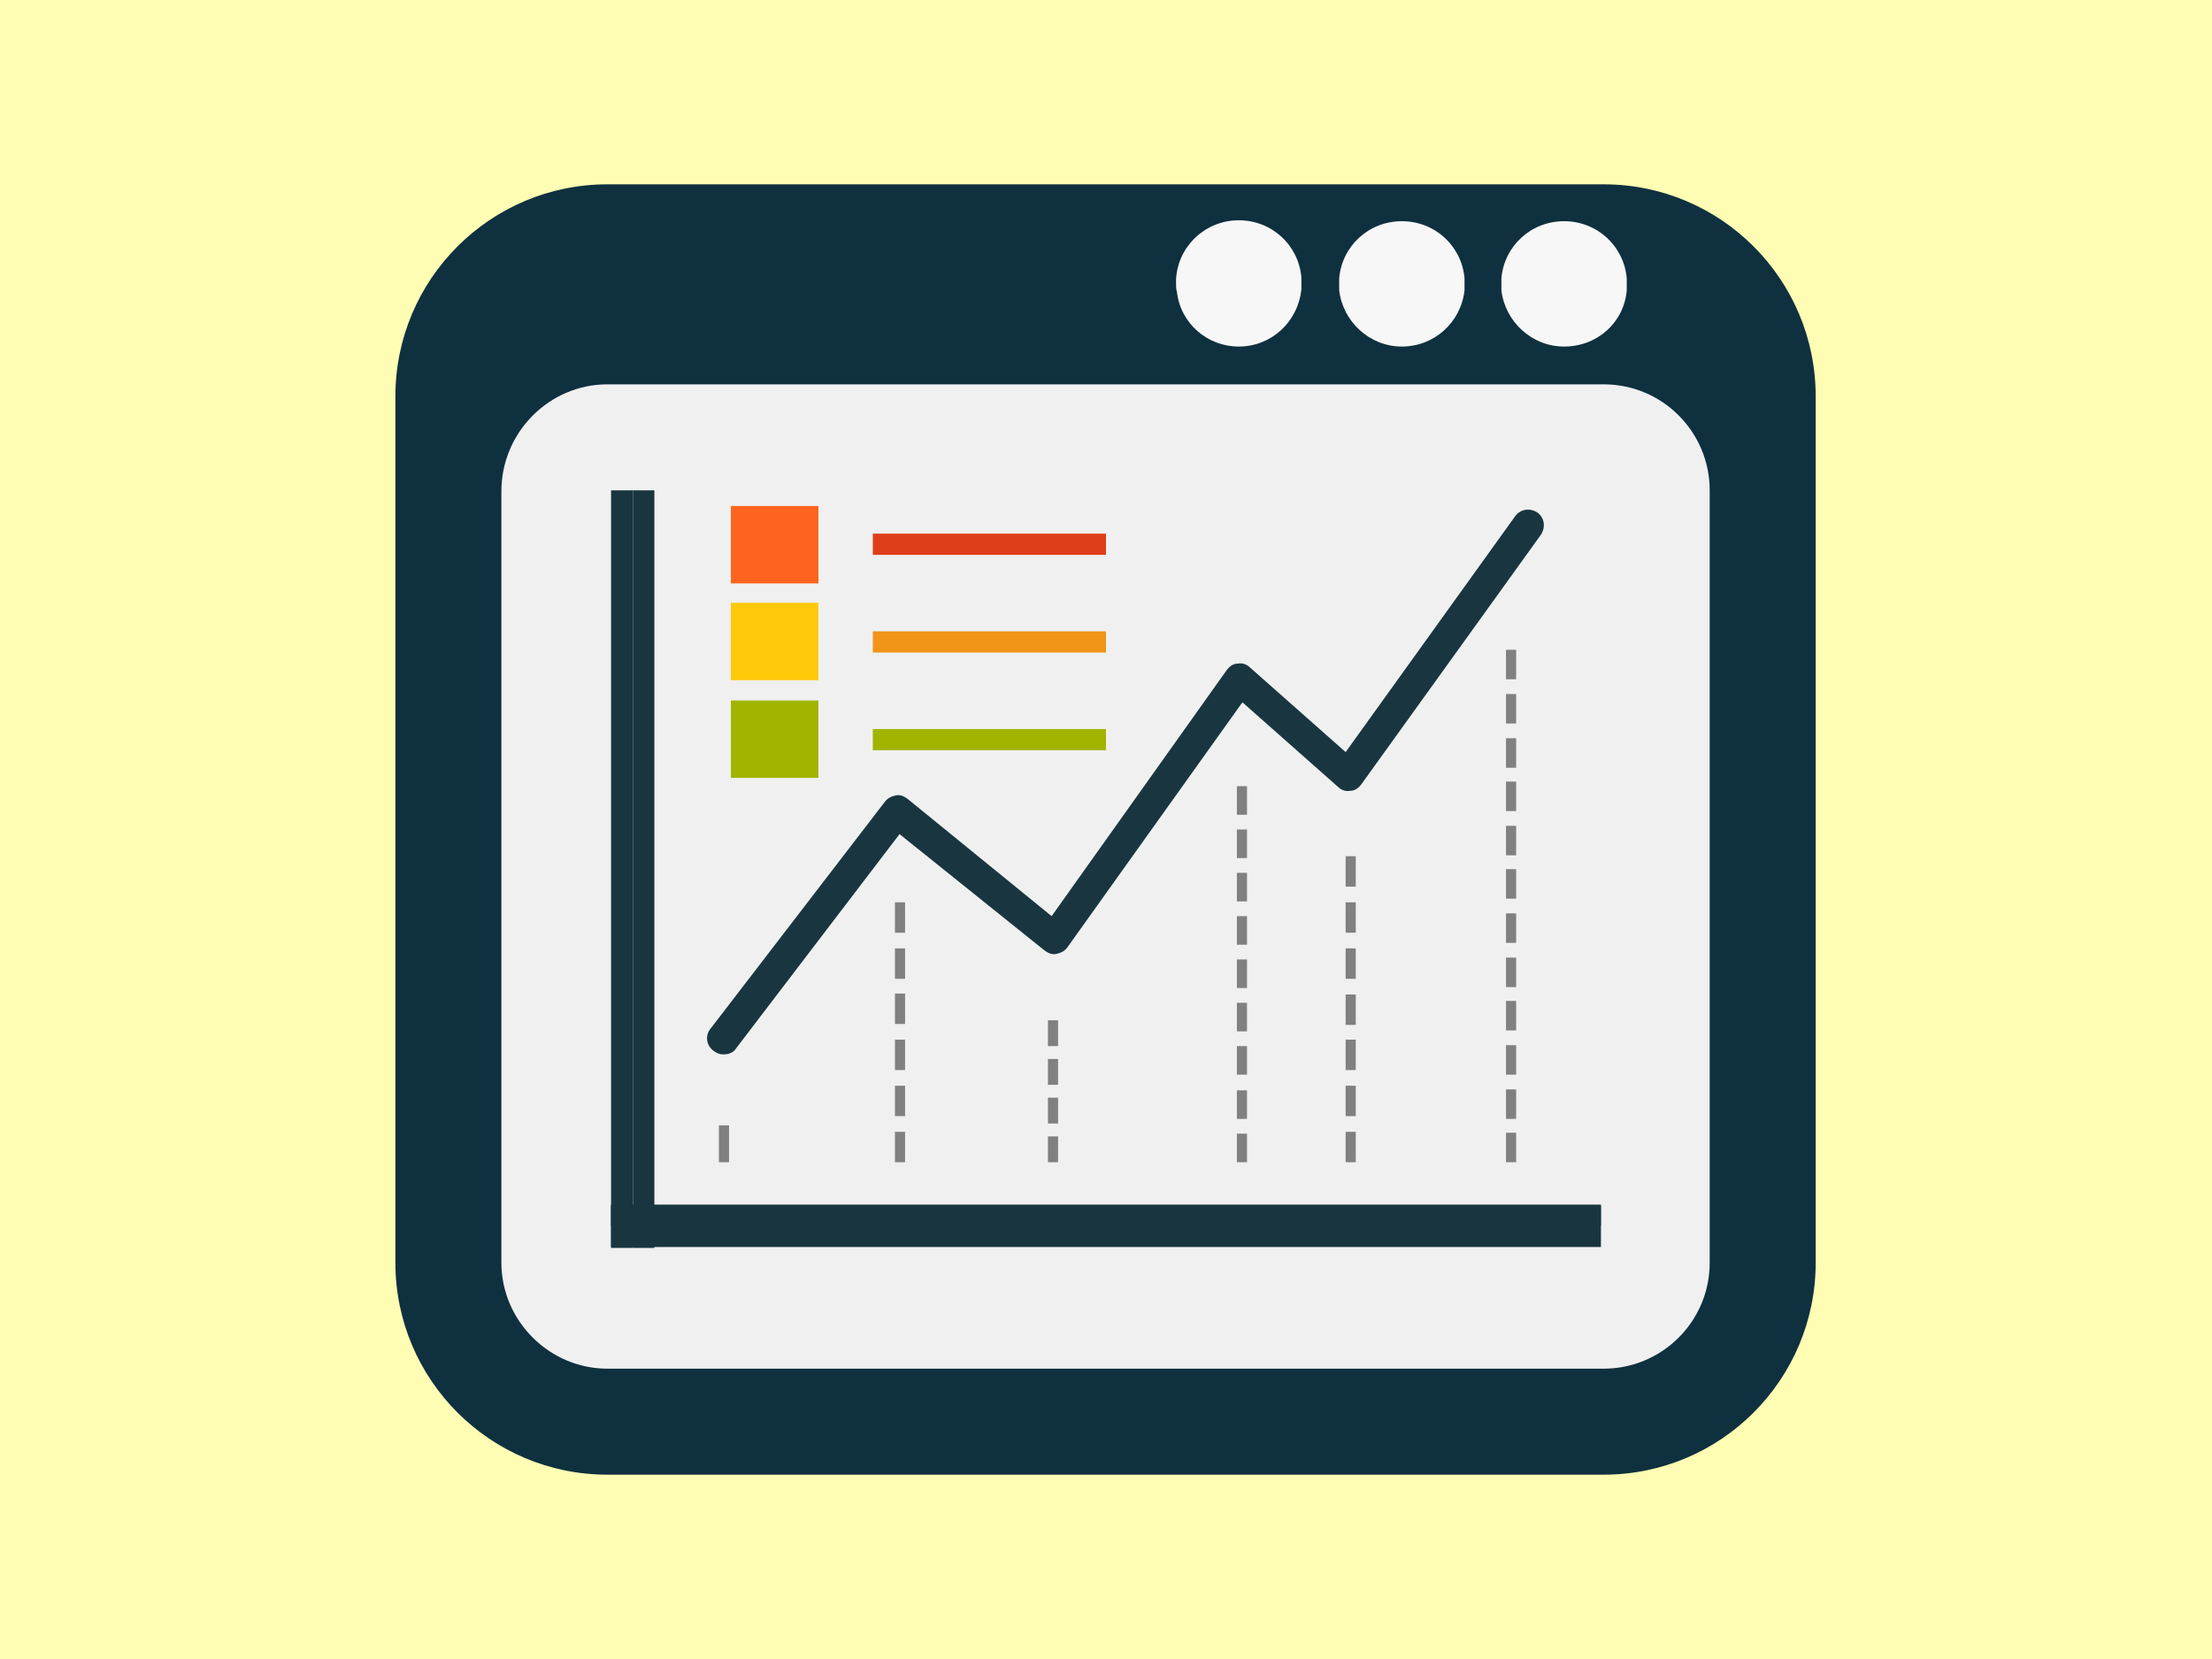
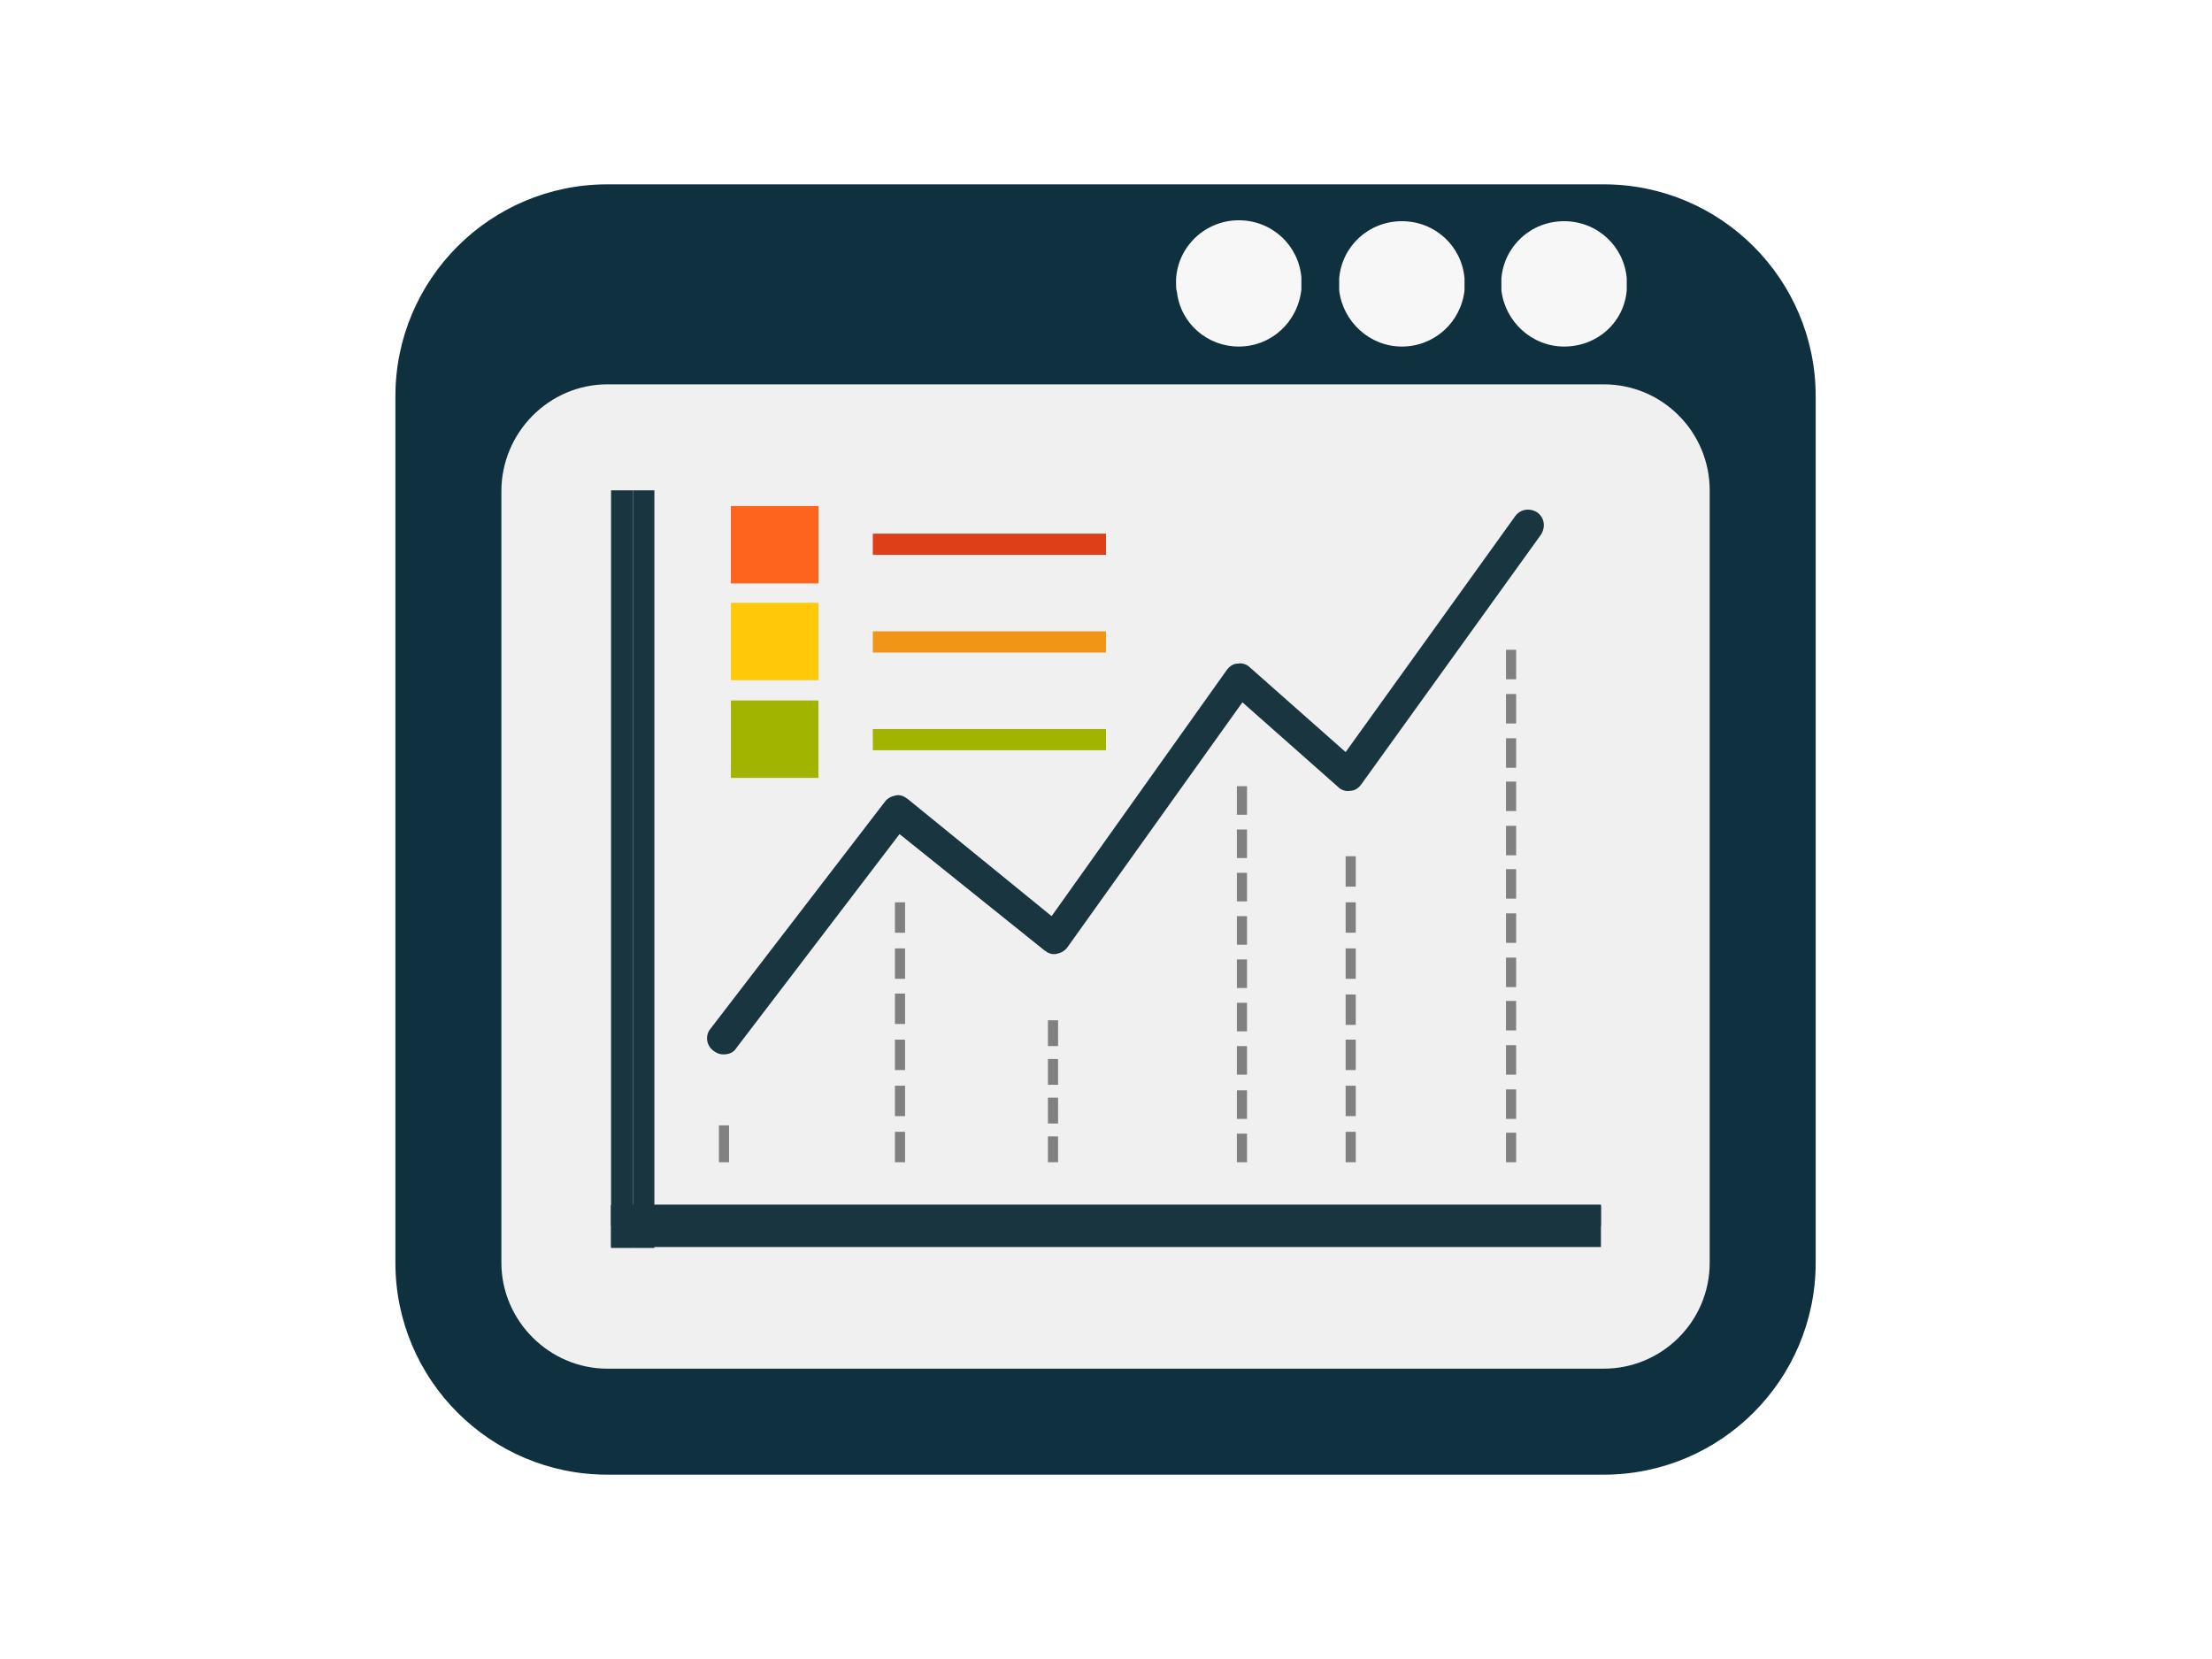
- <svg xmlns="http://www.w3.org/2000/svg" version="1.1" id="Layer_1" x="0px" y="0px" viewBox="0 0 240 180" style="enable-background:new 0 0 240 180;" xml:space="preserve">
+ <svg xmlns="http://www.w3.org/2000/svg" version="1.1" id="Layer_1" x="0px" y="0px" viewBox="-359 191 240 180" style="enable-background:new -359 191 240 180;" xml:space="preserve">
  <style type="text/css">
- 	.st0{fill:#FFFDB3;}
+ 	.st0{fill:none;}
	.st1{fill:#0F303F;}
	.st2{fill:#F7F7F7;}
	.st3{fill:#F0F0F0;}
	.st4{fill:#193640;}
	.st5{fill:#DE3F19;}
	.st6{fill:#FF641E;}
	.st7{fill:#F09518;}
	.st8{fill:#FFC90A;}
	.st9{fill:#A1B400;}
	.st10{fill:#808080;}
</style>
  <g id="XMLID_770_">
-     <rect id="XMLID_984_" x="0" y="0" class="st0" width="240" height="180" />
+     <rect id="XMLID_984_" x="-359" y="191" class="st0" width="240" height="180" />
    <g id="XMLID_771_">
      <g id="XMLID_772_">
        <g id="XMLID_981_">
          <g id="XMLID_982_">
-             <path id="XMLID_983_" class="st1" d="M65.9,20h108.1c12.7,0,23,10.3,23,23v10.2V137c0,12.7-10.3,23-23,23H65.9       c-12.7,0-23-10.3-23-23V53.3V43C42.9,30.3,53.2,20,65.9,20z" />
+             <path id="XMLID_983_" class="st1" d="M-293.1,211H-185c12.7,0,23,10.3,23,23v10.2V328c0,12.7-10.3,23-23,23h-108.1       c-12.7,0-23-10.3-23-23v-83.7V234C-316.1,221.3-305.8,211-293.1,211z" />
          </g>
        </g>
        <g id="XMLID_978_">
          <g id="XMLID_979_">
-             <path id="XMLID_980_" class="st2" d="M134.4,37.6c-3.4,0-6.3-2.5-6.7-5.9c-0.1-0.3-0.1-0.6-0.1-1c0-0.1,0-0.3,0-0.4       c0.2-3.6,3.2-6.4,6.8-6.4c3.6,0,6.5,2.7,6.8,6.2c0,0.2,0,0.4,0,0.6c0,0.2,0,0.5,0,0.7C140.8,35,137.9,37.6,134.4,37.6z" />
+             <path id="XMLID_980_" class="st2" d="M-224.6,228.6c-3.4,0-6.3-2.5-6.7-5.9c-0.1-0.3-0.1-0.6-0.1-1c0-0.1,0-0.3,0-0.4       c0.2-3.6,3.2-6.4,6.8-6.4c3.6,0,6.5,2.7,6.8,6.2c0,0.2,0,0.4,0,0.6s0,0.5,0,0.7C-218.2,226-221.1,228.6-224.6,228.6z" />
          </g>
        </g>
        <g id="XMLID_975_">
          <g id="XMLID_976_">
-             <path id="XMLID_977_" class="st2" d="M152.1,37.6c-3.5,0-6.4-2.7-6.8-6.1c0-0.2,0-0.5,0-0.7c0-0.2,0-0.4,0-0.6       c0.3-3.5,3.2-6.2,6.8-6.2c3.6,0,6.5,2.7,6.8,6.2c0,0.2,0,0.4,0,0.6c0,0.2,0,0.5,0,0.7C158.5,35,155.6,37.6,152.1,37.6z" />
+             <path id="XMLID_977_" class="st2" d="M-206.9,228.6c-3.5,0-6.4-2.7-6.8-6.1c0-0.2,0-0.5,0-0.7c0-0.2,0-0.4,0-0.6       c0.3-3.5,3.2-6.2,6.8-6.2s6.5,2.7,6.8,6.2c0,0.2,0,0.4,0,0.6c0,0.2,0,0.5,0,0.7C-200.5,226-203.4,228.6-206.9,228.6z" />
          </g>
        </g>
        <g id="XMLID_972_">
          <g id="XMLID_973_">
-             <path id="XMLID_974_" class="st3" d="M65.9,41.7h108.1c6.4,0,11.5,5.2,11.5,11.5V137c0,6.4-5.2,11.5-11.5,11.5H65.9       c-6.3,0-11.5-5.2-11.5-11.5V53.3C54.4,46.9,59.6,41.7,65.9,41.7z" />
+             <path id="XMLID_974_" class="st3" d="M-293.1,232.7H-185c6.4,0,11.5,5.2,11.5,11.5V328c0,6.4-5.2,11.5-11.5,11.5h-108.1       c-6.3,0-11.5-5.2-11.5-11.5v-83.7C-304.6,237.9-299.4,232.7-293.1,232.7z" />
          </g>
        </g>
        <g id="XMLID_969_">
          <g id="XMLID_970_">
-             <path id="XMLID_971_" class="st2" d="M169.7,37.6c-3.5,0-6.4-2.7-6.8-6.1c0-0.2,0-0.5,0-0.7c0-0.2,0-0.4,0-0.6       c0.3-3.5,3.2-6.2,6.8-6.2c3.6,0,6.5,2.7,6.8,6.2c0,0.2,0,0.4,0,0.6c0,0.2,0,0.5,0,0.7C176.2,35,173.3,37.6,169.7,37.6z" />
+             <path id="XMLID_971_" class="st2" d="M-189.3,228.6c-3.5,0-6.4-2.7-6.8-6.1c0-0.2,0-0.5,0-0.7c0-0.2,0-0.4,0-0.6       c0.3-3.5,3.2-6.2,6.8-6.2s6.5,2.7,6.8,6.2c0,0.2,0,0.4,0,0.6c0,0.2,0,0.5,0,0.7C-182.8,226-185.7,228.6-189.3,228.6z" />
          </g>
        </g>
        <g id="XMLID_773_">
          <g id="XMLID_966_">
            <g id="XMLID_967_">
-               <rect id="XMLID_968_" x="66.3" y="53.2" class="st4" width="2.4" height="82.2" />
+               <rect id="XMLID_968_" x="-292.7" y="244.2" class="st4" width="2.4" height="82.2" />
            </g>
          </g>
          <g id="XMLID_963_">
            <g id="XMLID_964_">
-               <rect id="XMLID_965_" x="68.7" y="53.2" class="st4" width="2.3" height="82.2" />
+               <rect id="XMLID_965_" x="-290.3" y="244.2" class="st4" width="2.3" height="82.2" />
            </g>
          </g>
          <g id="XMLID_960_">
            <g id="XMLID_961_">
-               <rect id="XMLID_962_" x="94.7" y="57.9" class="st5" width="25.3" height="2.3" />
+               <rect id="XMLID_962_" x="-264.3" y="248.9" class="st5" width="25.3" height="2.3" />
            </g>
          </g>
          <g id="XMLID_957_">
            <g id="XMLID_958_">
-               <rect id="XMLID_959_" x="79.3" y="54.9" class="st6" width="9.5" height="8.4" />
+               <rect id="XMLID_959_" x="-279.7" y="245.9" class="st6" width="9.5" height="8.4" />
            </g>
          </g>
          <g id="XMLID_954_">
            <g id="XMLID_955_">
-               <rect id="XMLID_956_" x="94.7" y="68.5" class="st7" width="25.3" height="2.3" />
+               <rect id="XMLID_956_" x="-264.3" y="259.5" class="st7" width="25.3" height="2.3" />
            </g>
          </g>
          <g id="XMLID_951_">
            <g id="XMLID_952_">
-               <rect id="XMLID_953_" x="79.3" y="65.4" class="st8" width="9.5" height="8.4" />
+               <rect id="XMLID_953_" x="-279.7" y="256.4" class="st8" width="9.5" height="8.4" />
            </g>
          </g>
          <g id="XMLID_948_">
            <g id="XMLID_949_">
-               <rect id="XMLID_950_" x="94.7" y="79.1" class="st9" width="25.3" height="2.3" />
+               <rect id="XMLID_950_" x="-264.3" y="270.1" class="st9" width="25.3" height="2.3" />
            </g>
          </g>
          <g id="XMLID_945_">
            <g id="XMLID_946_">
-               <rect id="XMLID_947_" x="79.3" y="76" class="st9" width="9.5" height="8.4" />
+               <rect id="XMLID_947_" x="-279.7" y="267" class="st9" width="9.5" height="8.4" />
            </g>
          </g>
          <g id="XMLID_938_">
            <g id="XMLID_942_">
              <g id="XMLID_943_">
-                 <rect id="XMLID_944_" x="66.3" y="130.8" class="st4" width="107.4" height="4.5" />
+                 <rect id="XMLID_944_" x="-292.7" y="321.8" class="st4" width="107.4" height="4.5" />
              </g>
            </g>
            <g id="XMLID_939_">
              <g id="XMLID_940_">
-                 <rect id="XMLID_941_" x="66.3" y="130.7" class="st4" width="107.4" height="2.3" />
+                 <rect id="XMLID_941_" x="-292.7" y="321.7" class="st4" width="107.4" height="2.3" />
              </g>
            </g>
          </g>
          <g id="XMLID_935_">
            <g id="XMLID_936_">
-               <path id="XMLID_937_" class="st4" d="M78.5,114.4c-0.4,0-0.7-0.1-1.1-0.4c-0.8-0.6-0.9-1.7-0.3-2.4L96,87        c0.3-0.4,0.7-0.6,1.2-0.7s0.9,0.1,1.3,0.4l15.6,12.7l19-26.7c0.3-0.4,0.7-0.7,1.2-0.7c0.5-0.1,1,0.1,1.3,0.4l10.4,9.2        l18.4-25.6c0.6-0.8,1.6-0.9,2.4-0.4c0.8,0.6,0.9,1.6,0.4,2.4l-19.5,27.1c-0.3,0.4-0.7,0.7-1.2,0.7c-0.5,0.1-1-0.1-1.3-0.4        l-10.4-9.2l-19,26.6c-0.3,0.4-0.7,0.6-1.2,0.7c-0.5,0.1-0.9-0.1-1.3-0.4L97.6,90.5l-17.7,23.2        C79.6,114.2,79.1,114.4,78.5,114.4z" />
+               <path id="XMLID_937_" class="st4" d="M-280.5,305.4c-0.4,0-0.7-0.1-1.1-0.4c-0.8-0.6-0.9-1.7-0.3-2.4L-263,278        c0.3-0.4,0.7-0.6,1.2-0.7c0.5-0.1,0.9,0.1,1.3,0.4l15.6,12.7l19-26.7c0.3-0.4,0.7-0.7,1.2-0.7c0.5-0.1,1,0.1,1.3,0.4l10.4,9.2        l18.4-25.6c0.6-0.8,1.6-0.9,2.4-0.4c0.8,0.6,0.9,1.6,0.4,2.4l-19.5,27.1c-0.3,0.4-0.7,0.7-1.2,0.7c-0.5,0.1-1-0.1-1.3-0.4        l-10.4-9.2l-19,26.6c-0.3,0.4-0.7,0.6-1.2,0.7c-0.5,0.1-0.9-0.1-1.3-0.4l-15.7-12.6l-17.7,23.2        C-279.4,305.2-279.9,305.4-280.5,305.4z" />
            </g>
          </g>
          <g id="XMLID_906_">
            <g id="XMLID_931_">
              <g id="XMLID_932_">
                <g id="XMLID_933_">
-                   <rect id="XMLID_934_" x="146" y="92.9" class="st10" width="1.1" height="3.3" />
+                   <rect id="XMLID_934_" x="-213" y="283.9" class="st10" width="1.1" height="3.3" />
                </g>
              </g>
            </g>
            <g id="XMLID_927_">
              <g id="XMLID_928_">
                <g id="XMLID_929_">
-                   <rect id="XMLID_930_" x="146" y="97.9" class="st10" width="1.1" height="3.3" />
+                   <rect id="XMLID_930_" x="-213" y="288.9" class="st10" width="1.1" height="3.3" />
                </g>
              </g>
            </g>
            <g id="XMLID_923_">
              <g id="XMLID_924_">
                <g id="XMLID_925_">
-                   <rect id="XMLID_926_" x="146" y="102.9" class="st10" width="1.1" height="3.3" />
+                   <rect id="XMLID_926_" x="-213" y="293.9" class="st10" width="1.1" height="3.3" />
                </g>
              </g>
            </g>
            <g id="XMLID_919_">
              <g id="XMLID_920_">
                <g id="XMLID_921_">
-                   <rect id="XMLID_922_" x="146" y="107.9" class="st10" width="1.1" height="3.3" />
+                   <rect id="XMLID_922_" x="-213" y="298.9" class="st10" width="1.1" height="3.3" />
                </g>
              </g>
            </g>
            <g id="XMLID_915_">
              <g id="XMLID_916_">
                <g id="XMLID_917_">
-                   <rect id="XMLID_918_" x="146" y="112.8" class="st10" width="1.1" height="3.3" />
+                   <rect id="XMLID_918_" x="-213" y="303.8" class="st10" width="1.1" height="3.3" />
                </g>
              </g>
            </g>
            <g id="XMLID_911_">
              <g id="XMLID_912_">
                <g id="XMLID_913_">
-                   <rect id="XMLID_914_" x="146" y="117.8" class="st10" width="1.1" height="3.3" />
+                   <rect id="XMLID_914_" x="-213" y="308.8" class="st10" width="1.1" height="3.3" />
                </g>
              </g>
            </g>
            <g id="XMLID_907_">
              <g id="XMLID_908_">
                <g id="XMLID_909_">
-                   <rect id="XMLID_910_" x="146" y="122.8" class="st10" width="1.1" height="3.3" />
+                   <rect id="XMLID_910_" x="-213" y="313.8" class="st10" width="1.1" height="3.3" />
                </g>
              </g>
            </g>
          </g>
          <g id="XMLID_857_">
            <g id="XMLID_902_">
              <g id="XMLID_903_">
                <g id="XMLID_904_">
-                   <rect id="XMLID_905_" x="163.4" y="70.5" class="st10" width="1.1" height="3.2" />
+                   <rect id="XMLID_905_" x="-195.6" y="261.5" class="st10" width="1.1" height="3.2" />
                </g>
              </g>
            </g>
            <g id="XMLID_898_">
              <g id="XMLID_899_">
                <g id="XMLID_900_">
-                   <rect id="XMLID_901_" x="163.4" y="75.3" class="st10" width="1.1" height="3.2" />
+                   <rect id="XMLID_901_" x="-195.6" y="266.3" class="st10" width="1.1" height="3.2" />
                </g>
              </g>
            </g>
            <g id="XMLID_894_">
              <g id="XMLID_895_">
                <g id="XMLID_896_">
-                   <rect id="XMLID_897_" x="163.4" y="80.1" class="st10" width="1.1" height="3.2" />
+                   <rect id="XMLID_897_" x="-195.6" y="271.1" class="st10" width="1.1" height="3.2" />
                </g>
              </g>
            </g>
            <g id="XMLID_890_">
              <g id="XMLID_891_">
                <g id="XMLID_892_">
-                   <rect id="XMLID_893_" x="163.4" y="84.8" class="st10" width="1.1" height="3.2" />
+                   <rect id="XMLID_893_" x="-195.6" y="275.8" class="st10" width="1.1" height="3.2" />
                </g>
              </g>
            </g>
            <g id="XMLID_886_">
              <g id="XMLID_887_">
                <g id="XMLID_888_">
-                   <rect id="XMLID_889_" x="163.4" y="89.6" class="st10" width="1.1" height="3.2" />
+                   <rect id="XMLID_889_" x="-195.6" y="280.6" class="st10" width="1.1" height="3.2" />
                </g>
              </g>
            </g>
            <g id="XMLID_882_">
              <g id="XMLID_883_">
                <g id="XMLID_884_">
-                   <rect id="XMLID_885_" x="163.4" y="94.3" class="st10" width="1.1" height="3.2" />
+                   <rect id="XMLID_885_" x="-195.6" y="285.3" class="st10" width="1.1" height="3.2" />
                </g>
              </g>
            </g>
            <g id="XMLID_878_">
              <g id="XMLID_879_">
                <g id="XMLID_880_">
-                   <rect id="XMLID_881_" x="163.4" y="99.1" class="st10" width="1.1" height="3.2" />
+                   <rect id="XMLID_881_" x="-195.6" y="290.1" class="st10" width="1.1" height="3.2" />
                </g>
              </g>
            </g>
            <g id="XMLID_874_">
              <g id="XMLID_875_">
                <g id="XMLID_876_">
-                   <rect id="XMLID_877_" x="163.4" y="103.9" class="st10" width="1.1" height="3.2" />
+                   <rect id="XMLID_877_" x="-195.6" y="294.9" class="st10" width="1.1" height="3.2" />
                </g>
              </g>
            </g>
            <g id="XMLID_870_">
              <g id="XMLID_871_">
                <g id="XMLID_872_">
-                   <rect id="XMLID_873_" x="163.4" y="108.6" class="st10" width="1.1" height="3.2" />
+                   <rect id="XMLID_873_" x="-195.6" y="299.6" class="st10" width="1.1" height="3.2" />
                </g>
              </g>
            </g>
            <g id="XMLID_866_">
              <g id="XMLID_867_">
                <g id="XMLID_868_">
-                   <rect id="XMLID_869_" x="163.4" y="113.4" class="st10" width="1.1" height="3.2" />
+                   <rect id="XMLID_869_" x="-195.6" y="304.4" class="st10" width="1.1" height="3.2" />
                </g>
              </g>
            </g>
            <g id="XMLID_862_">
              <g id="XMLID_863_">
                <g id="XMLID_864_">
-                   <rect id="XMLID_865_" x="163.4" y="118.2" class="st10" width="1.1" height="3.2" />
+                   <rect id="XMLID_865_" x="-195.6" y="309.2" class="st10" width="1.1" height="3.2" />
                </g>
              </g>
            </g>
            <g id="XMLID_858_">
              <g id="XMLID_859_">
                <g id="XMLID_860_">
-                   <rect id="XMLID_861_" x="163.4" y="122.9" class="st10" width="1.1" height="3.2" />
+                   <rect id="XMLID_861_" x="-195.6" y="313.9" class="st10" width="1.1" height="3.2" />
                </g>
              </g>
            </g>
          </g>
          <g id="XMLID_820_">
            <g id="XMLID_853_">
              <g id="XMLID_854_">
                <g id="XMLID_855_">
-                   <rect id="XMLID_856_" x="134.2" y="85.3" class="st10" width="1.1" height="3.1" />
+                   <rect id="XMLID_856_" x="-224.8" y="276.3" class="st10" width="1.1" height="3.1" />
                </g>
              </g>
            </g>
            <g id="XMLID_849_">
              <g id="XMLID_850_">
                <g id="XMLID_851_">
-                   <rect id="XMLID_852_" x="134.2" y="90" class="st10" width="1.1" height="3.1" />
+                   <rect id="XMLID_852_" x="-224.8" y="281" class="st10" width="1.1" height="3.1" />
                </g>
              </g>
            </g>
            <g id="XMLID_845_">
              <g id="XMLID_846_">
                <g id="XMLID_847_">
-                   <rect id="XMLID_848_" x="134.2" y="94.7" class="st10" width="1.1" height="3.1" />
+                   <rect id="XMLID_848_" x="-224.8" y="285.7" class="st10" width="1.1" height="3.1" />
                </g>
              </g>
            </g>
            <g id="XMLID_841_">
              <g id="XMLID_842_">
                <g id="XMLID_843_">
-                   <rect id="XMLID_844_" x="134.2" y="99.4" class="st10" width="1.1" height="3.1" />
+                   <rect id="XMLID_844_" x="-224.8" y="290.4" class="st10" width="1.1" height="3.1" />
                </g>
              </g>
            </g>
            <g id="XMLID_837_">
              <g id="XMLID_838_">
                <g id="XMLID_839_">
-                   <rect id="XMLID_840_" x="134.2" y="104.1" class="st10" width="1.1" height="3.1" />
+                   <rect id="XMLID_840_" x="-224.8" y="295.1" class="st10" width="1.1" height="3.1" />
                </g>
              </g>
            </g>
            <g id="XMLID_833_">
              <g id="XMLID_834_">
                <g id="XMLID_835_">
-                   <rect id="XMLID_836_" x="134.2" y="108.8" class="st10" width="1.1" height="3.1" />
+                   <rect id="XMLID_836_" x="-224.8" y="299.8" class="st10" width="1.1" height="3.1" />
                </g>
              </g>
            </g>
            <g id="XMLID_829_">
              <g id="XMLID_830_">
                <g id="XMLID_831_">
-                   <rect id="XMLID_832_" x="134.2" y="113.5" class="st10" width="1.1" height="3.1" />
+                   <rect id="XMLID_832_" x="-224.8" y="304.5" class="st10" width="1.1" height="3.1" />
                </g>
              </g>
            </g>
            <g id="XMLID_825_">
              <g id="XMLID_826_">
                <g id="XMLID_827_">
-                   <rect id="XMLID_828_" x="134.2" y="118.3" class="st10" width="1.1" height="3.1" />
+                   <rect id="XMLID_828_" x="-224.8" y="309.3" class="st10" width="1.1" height="3.1" />
                </g>
              </g>
            </g>
            <g id="XMLID_821_">
              <g id="XMLID_822_">
                <g id="XMLID_823_">
-                   <rect id="XMLID_824_" x="134.2" y="123" class="st10" width="1.1" height="3.1" />
+                   <rect id="XMLID_824_" x="-224.8" y="314" class="st10" width="1.1" height="3.1" />
                </g>
              </g>
            </g>
          </g>
          <g id="XMLID_795_">
            <g id="XMLID_816_">
              <g id="XMLID_817_">
                <g id="XMLID_818_">
-                   <rect id="XMLID_819_" x="97.1" y="97.9" class="st10" width="1.1" height="3.3" />
+                   <rect id="XMLID_819_" x="-261.9" y="288.9" class="st10" width="1.1" height="3.3" />
                </g>
              </g>
            </g>
            <g id="XMLID_812_">
              <g id="XMLID_813_">
                <g id="XMLID_814_">
-                   <rect id="XMLID_815_" x="97.1" y="102.9" class="st10" width="1.1" height="3.3" />
+                   <rect id="XMLID_815_" x="-261.9" y="293.9" class="st10" width="1.1" height="3.3" />
                </g>
              </g>
            </g>
            <g id="XMLID_808_">
              <g id="XMLID_809_">
                <g id="XMLID_810_">
-                   <rect id="XMLID_811_" x="97.1" y="107.8" class="st10" width="1.1" height="3.3" />
+                   <rect id="XMLID_811_" x="-261.9" y="298.8" class="st10" width="1.1" height="3.3" />
                </g>
              </g>
            </g>
            <g id="XMLID_804_">
              <g id="XMLID_805_">
                <g id="XMLID_806_">
-                   <rect id="XMLID_807_" x="97.1" y="112.8" class="st10" width="1.1" height="3.3" />
+                   <rect id="XMLID_807_" x="-261.9" y="303.8" class="st10" width="1.1" height="3.3" />
                </g>
              </g>
            </g>
            <g id="XMLID_800_">
              <g id="XMLID_801_">
                <g id="XMLID_802_">
-                   <rect id="XMLID_803_" x="97.1" y="117.8" class="st10" width="1.1" height="3.3" />
+                   <rect id="XMLID_803_" x="-261.9" y="308.8" class="st10" width="1.1" height="3.3" />
                </g>
              </g>
            </g>
            <g id="XMLID_796_">
              <g id="XMLID_797_">
                <g id="XMLID_798_">
-                   <rect id="XMLID_799_" x="97.1" y="122.8" class="st10" width="1.1" height="3.3" />
+                   <rect id="XMLID_799_" x="-261.9" y="313.8" class="st10" width="1.1" height="3.3" />
                </g>
              </g>
            </g>
          </g>
          <g id="XMLID_778_">
            <g id="XMLID_791_">
              <g id="XMLID_792_">
                <g id="XMLID_793_">
-                   <rect id="XMLID_794_" x="113.7" y="110.7" class="st10" width="1.1" height="2.8" />
+                   <rect id="XMLID_794_" x="-245.3" y="301.7" class="st10" width="1.1" height="2.8" />
                </g>
              </g>
            </g>
            <g id="XMLID_787_">
              <g id="XMLID_788_">
                <g id="XMLID_789_">
-                   <rect id="XMLID_790_" x="113.7" y="114.9" class="st10" width="1.1" height="2.8" />
+                   <rect id="XMLID_790_" x="-245.3" y="305.9" class="st10" width="1.1" height="2.8" />
                </g>
              </g>
            </g>
            <g id="XMLID_783_">
              <g id="XMLID_784_">
                <g id="XMLID_785_">
-                   <rect id="XMLID_786_" x="113.7" y="119.1" class="st10" width="1.1" height="2.8" />
+                   <rect id="XMLID_786_" x="-245.3" y="310.1" class="st10" width="1.1" height="2.8" />
                </g>
              </g>
            </g>
            <g id="XMLID_779_">
              <g id="XMLID_780_">
                <g id="XMLID_781_">
-                   <rect id="XMLID_782_" x="113.7" y="123.3" class="st10" width="1.1" height="2.8" />
+                   <rect id="XMLID_782_" x="-245.3" y="314.3" class="st10" width="1.1" height="2.8" />
                </g>
              </g>
            </g>
          </g>
          <g id="XMLID_774_">
            <g id="XMLID_775_">
              <g id="XMLID_776_">
-                 <rect id="XMLID_777_" x="78" y="122.1" class="st10" width="1.1" height="4" />
+                 <rect id="XMLID_777_" x="-281" y="313.1" class="st10" width="1.1" height="4" />
              </g>
            </g>
          </g>
        </g>
      </g>
    </g>
  </g>
</svg>
